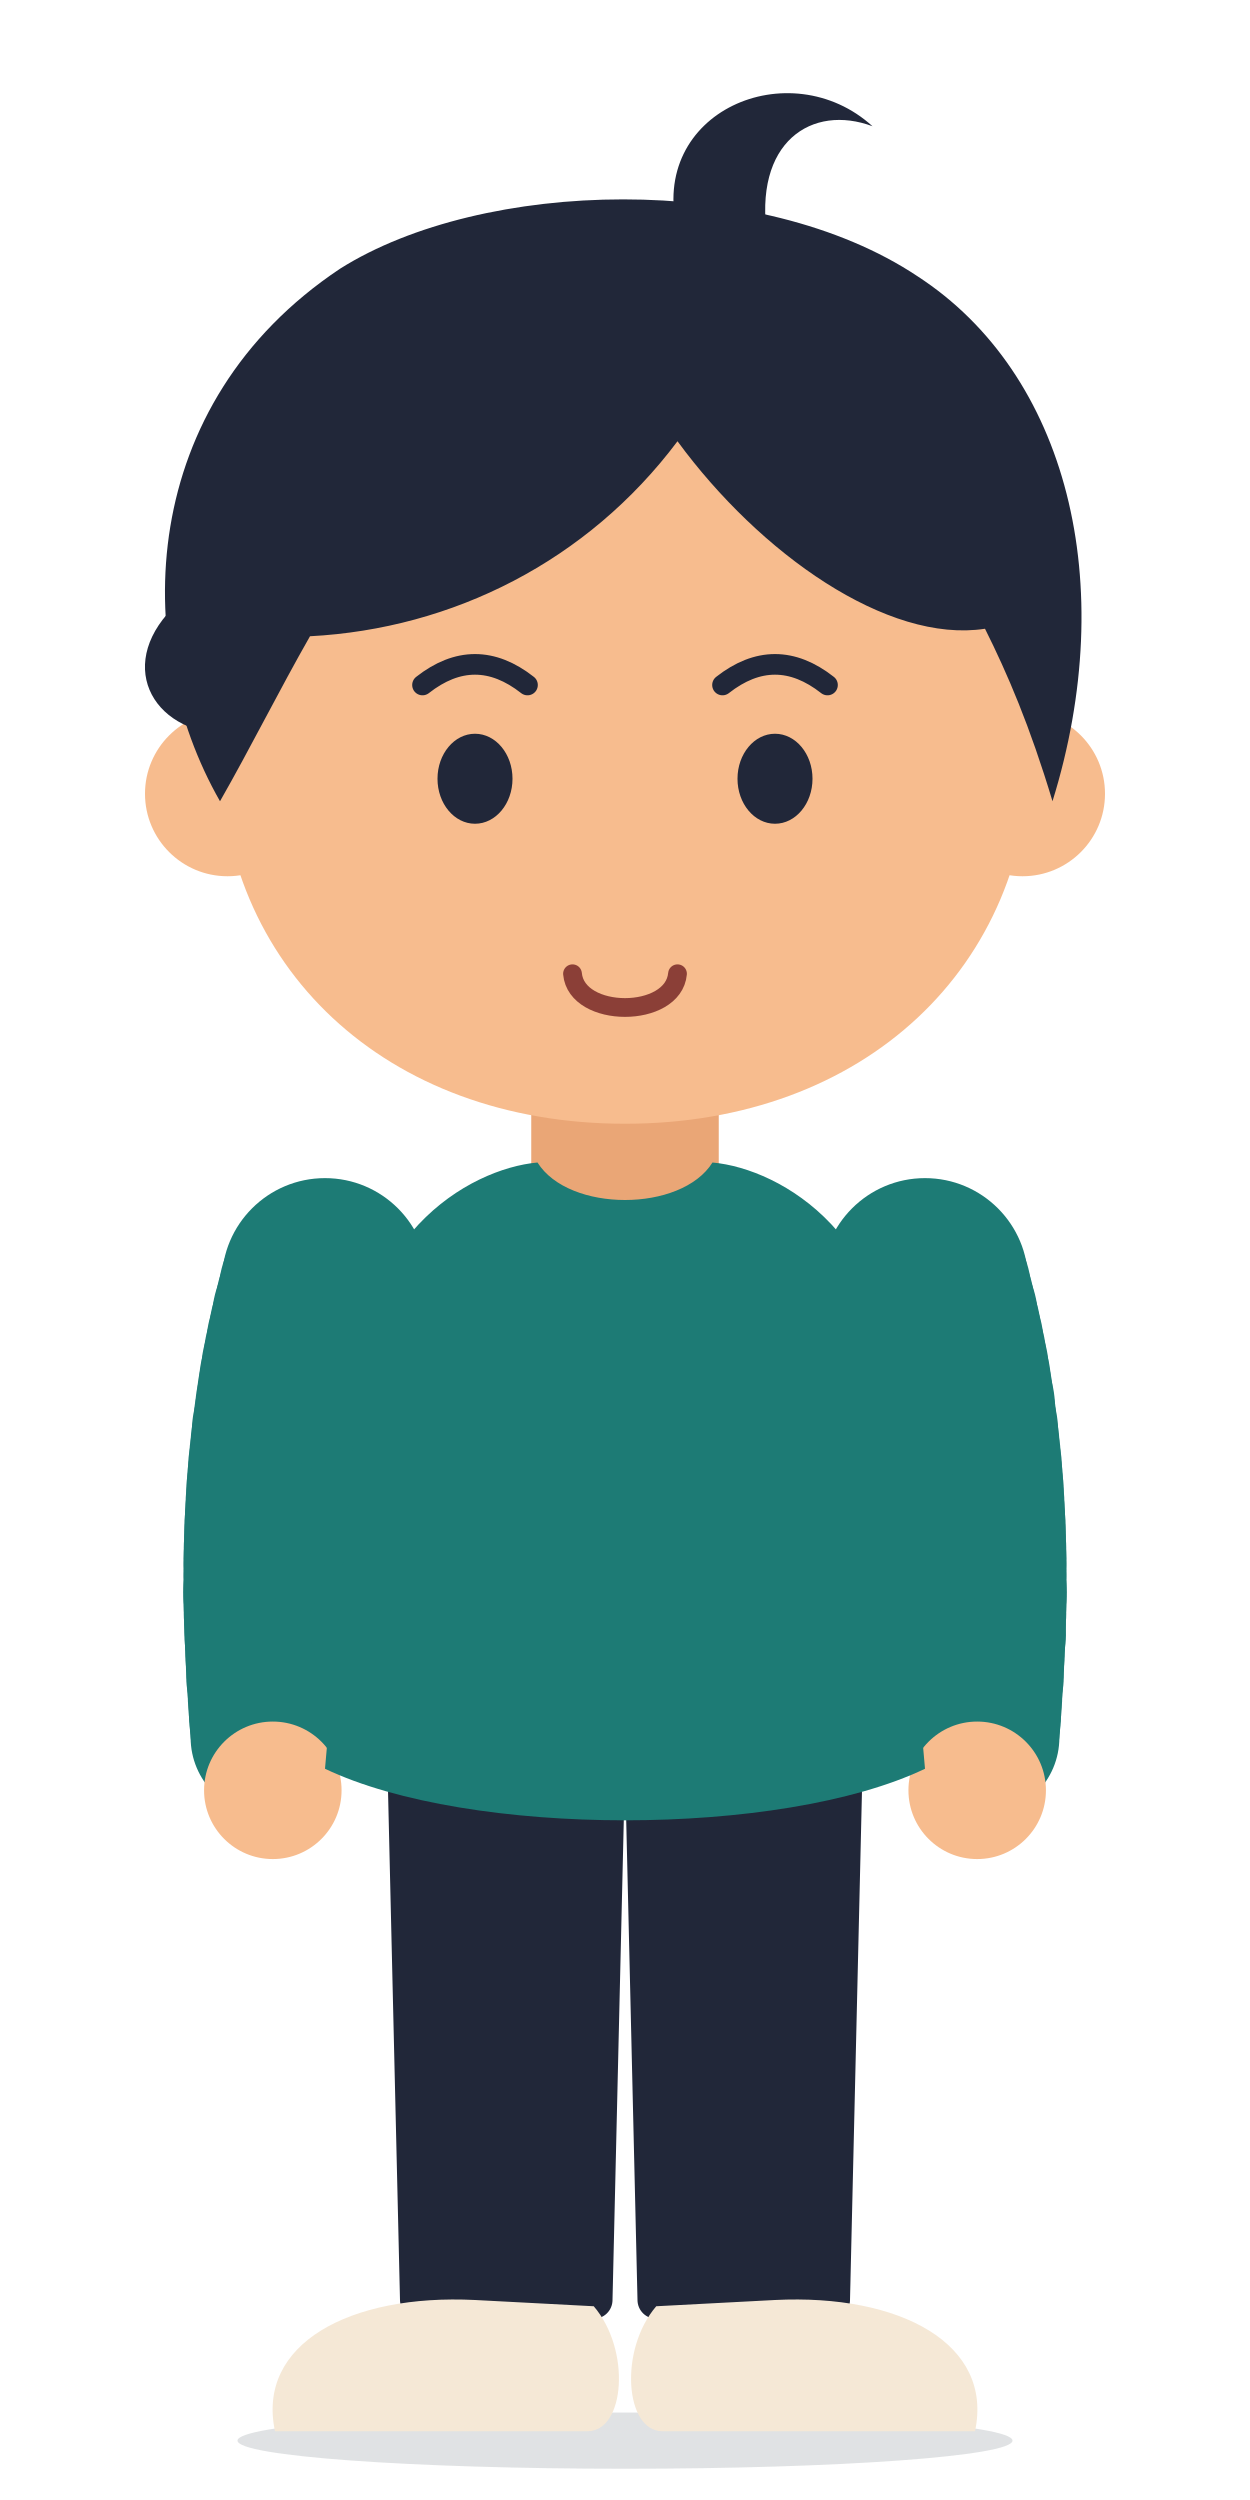
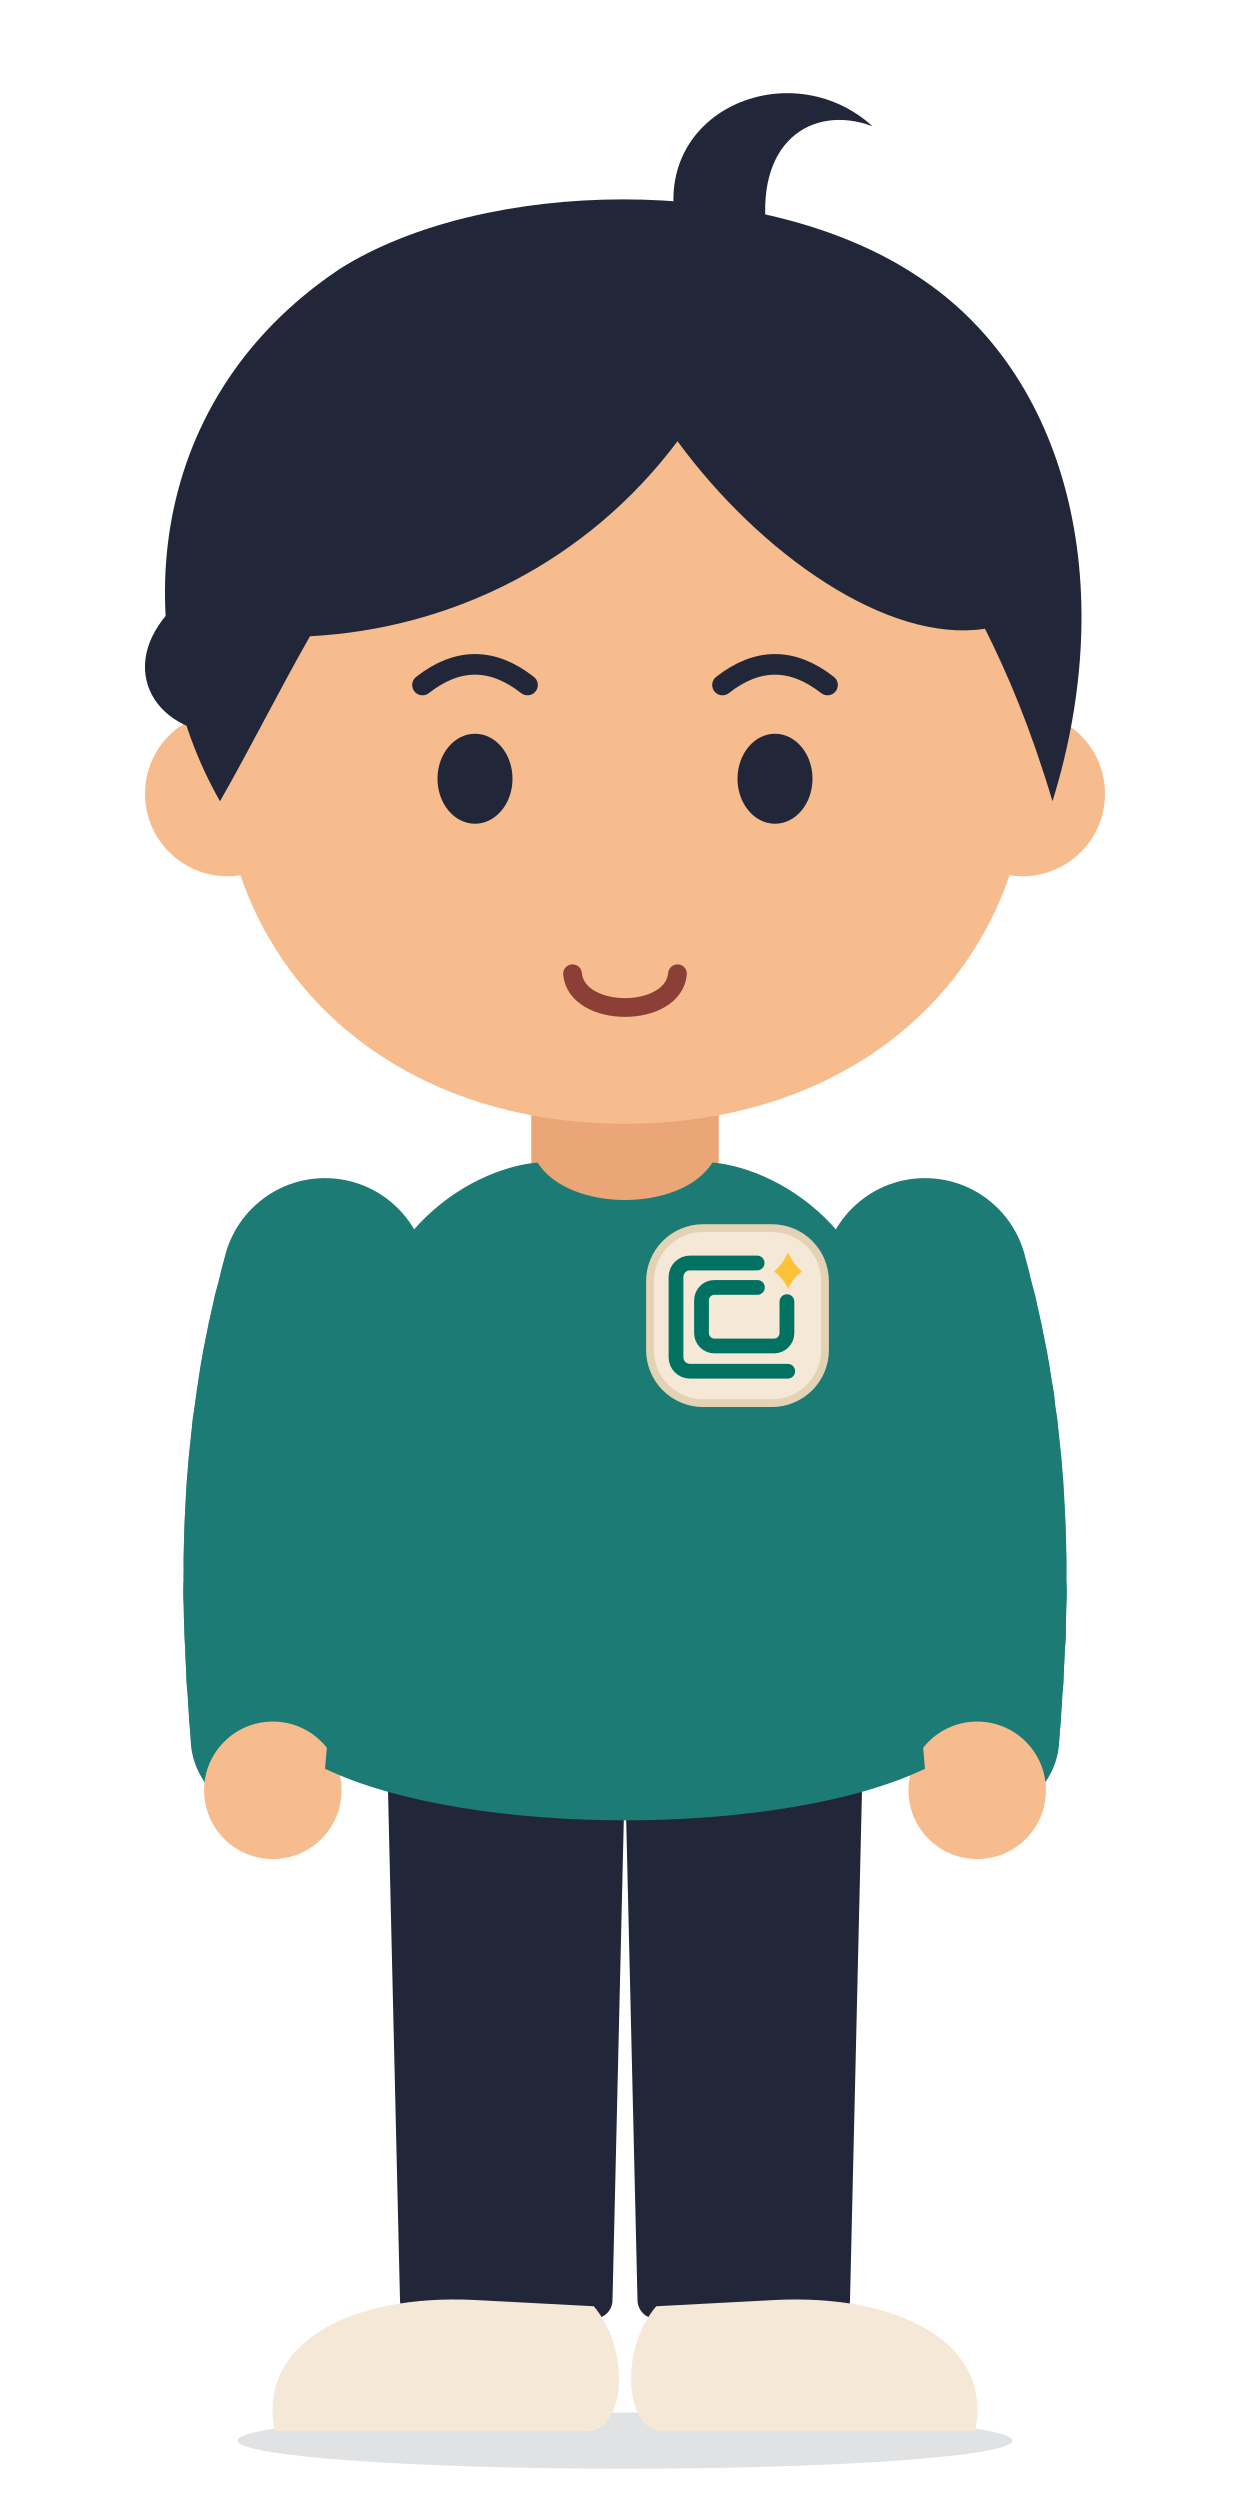
<svg xmlns="http://www.w3.org/2000/svg" viewBox="0 0 400 800" role="img" aria-label="Raka">
  <ellipse cx="200" cy="781" rx="124" ry="9" fill="#10212B" opacity=".13" />
  <path d="M130 566L194 566L190 736L134 736Z" fill="#212739" stroke="#212739" stroke-width="12" stroke-linejoin="round" />
  <path d="M206 566L270 566L266 736L210 736Z" fill="#212739" stroke="#212739" stroke-width="12" stroke-linejoin="round" />
  <path d="M88 778C82 750 112 734 152 736L190 738C202 752 200 778 188 778Z" fill="#F5E8D6" />
  <path d="M312 778C318 750 288 734 248 736L210 738C198 752 200 778 212 778Z" fill="#F5E8D6" />
  <g class="raka-body" transform="translate(0 0) rotate(0 200 580)">
    <g class="raka-arm-L" fill="#1d7b75">
      <circle cx="104" cy="410" r="33" />
      <circle cx="102.9" cy="414.1" r="33" />
      <circle cx="101.8" cy="418.2" r="32.9" />
      <circle cx="100.7" cy="422.3" r="32.9" />
      <circle cx="99.7" cy="426.4" r="32.8" />
      <circle cx="98.7" cy="430.4" r="32.7" />
      <circle cx="97.7" cy="434.4" r="32.5" />
      <circle cx="96.8" cy="438.4" r="32.4" />
      <circle cx="95.9" cy="442.4" r="32.2" />
      <circle cx="95.1" cy="446.3" r="32" />
      <circle cx="94.3" cy="450.3" r="31.8" />
      <circle cx="93.5" cy="454.1" r="31.5" />
      <circle cx="92.7" cy="458" r="31.3" />
      <circle cx="92" cy="461.8" r="31" />
      <circle cx="91.3" cy="465.7" r="30.7" />
      <circle cx="90.7" cy="469.4" r="30.5" />
      <circle cx="90.1" cy="473.2" r="30.2" />
      <circle cx="89.5" cy="476.9" r="29.9" />
      <circle cx="89" cy="480.7" r="29.6" />
      <circle cx="88.5" cy="484.3" r="29.3" />
      <circle cx="88" cy="488" r="29" />
      <circle cx="87.6" cy="491.6" r="28.7" />
      <circle cx="87.2" cy="495.3" r="28.4" />
      <circle cx="86.8" cy="498.8" r="28.1" />
      <circle cx="86.5" cy="502.4" r="27.8" />
      <circle cx="86.2" cy="505.9" r="27.5" />
      <circle cx="85.9" cy="509.5" r="27.3" />
      <circle cx="85.7" cy="512.9" r="27" />
      <circle cx="85.5" cy="516.4" r="26.7" />
      <circle cx="85.4" cy="519.8" r="26.5" />
      <circle cx="85.3" cy="523.3" r="26.3" />
      <circle cx="85.2" cy="526.6" r="26" />
      <circle cx="85.1" cy="530" r="25.8" />
      <circle cx="85.1" cy="533.3" r="25.6" />
      <circle cx="85.1" cy="536.7" r="25.5" />
      <circle cx="85.2" cy="539.9" r="25.3" />
      <circle cx="85.3" cy="543.2" r="25.2" />
      <circle cx="85.4" cy="546.4" r="25.1" />
      <circle cx="85.6" cy="549.7" r="25.1" />
      <circle cx="85.8" cy="552.8" r="25" />
      <circle cx="86" cy="556" r="25" />
      <circle cx="87.3" cy="572.9" r="22" fill="#F7BC8E" />
    </g>
    <g class="raka-arm-R" fill="#1d7b75">
      <circle cx="296" cy="410" r="33" />
      <circle cx="297.1" cy="414.1" r="33" />
      <circle cx="298.2" cy="418.2" r="32.9" />
      <circle cx="299.3" cy="422.3" r="32.9" />
      <circle cx="300.3" cy="426.4" r="32.8" />
      <circle cx="301.3" cy="430.4" r="32.7" />
      <circle cx="302.3" cy="434.4" r="32.5" />
      <circle cx="303.2" cy="438.4" r="32.4" />
      <circle cx="304.1" cy="442.4" r="32.2" />
      <circle cx="304.9" cy="446.3" r="32" />
      <circle cx="305.8" cy="450.3" r="31.8" />
      <circle cx="306.5" cy="454.1" r="31.5" />
      <circle cx="307.3" cy="458" r="31.3" />
      <circle cx="308" cy="461.8" r="31" />
      <circle cx="308.7" cy="465.7" r="30.7" />
      <circle cx="309.3" cy="469.4" r="30.5" />
      <circle cx="309.9" cy="473.2" r="30.2" />
      <circle cx="310.5" cy="476.9" r="29.9" />
      <circle cx="311" cy="480.7" r="29.6" />
      <circle cx="311.5" cy="484.3" r="29.3" />
      <circle cx="312" cy="488" r="29" />
      <circle cx="312.4" cy="491.6" r="28.7" />
      <circle cx="312.8" cy="495.3" r="28.4" />
      <circle cx="313.2" cy="498.8" r="28.1" />
      <circle cx="313.5" cy="502.4" r="27.8" />
      <circle cx="313.8" cy="505.9" r="27.5" />
      <circle cx="314.1" cy="509.5" r="27.3" />
      <circle cx="314.3" cy="512.9" r="27" />
      <circle cx="314.5" cy="516.4" r="26.7" />
      <circle cx="314.6" cy="519.8" r="26.5" />
      <circle cx="314.8" cy="523.3" r="26.3" />
      <circle cx="314.8" cy="526.6" r="26" />
      <circle cx="314.9" cy="530" r="25.8" />
      <circle cx="314.9" cy="533.3" r="25.6" />
      <circle cx="314.9" cy="536.7" r="25.5" />
      <circle cx="314.8" cy="539.9" r="25.3" />
      <circle cx="314.7" cy="543.2" r="25.2" />
      <circle cx="314.6" cy="546.4" r="25.1" />
      <circle cx="314.4" cy="549.7" r="25.1" />
      <circle cx="314.2" cy="552.8" r="25" />
      <circle cx="314" cy="556" r="25" />
      <circle cx="312.7" cy="572.9" r="22" fill="#F7BC8E" />
    </g>
    <rect x="170" y="336" width="60" height="62" rx="16" fill="#EAA676" />
    <g transform="translate(200 580) scale(1 1) translate(-200 -580)">
      <path d="M114 452C112 396 150 374 172 372C182 388 218 388 228 372C250 374 288 396 286 452L296 566C250 588 150 588 104 566Z" fill="#1D7B75" />
    </g>
+     <g class="raka-patch">
+       <rect x="208" y="393" width="56" height="56" rx="17" fill="#F5E8D6" stroke="#E4D2B4" stroke-width="2.5" />
+       <g transform="translate(236 421) scale(0.1719) translate(-128 -128)">
+         <g fill="none" stroke="#017162" stroke-width="27.5" stroke-linecap="round" stroke-linejoin="round">
+           <path d="M164.5 30H39.5A26 26 0 0 0 13.5 56V205.5A26 26 0 0 0 39.5 231.5H221.5" />
+           <path d="M165 75.5H85A24 24 0 0 0 61 99.5V160.5A24 24 0 0 0 85 184.5H196A24 24 0 0 0 220 160.5V102" />
+         </g>
+         <path d="M222 10Q231 31 248 46Q231 58 222 78Q213 58 196 46Q213 31 222 10Z" fill="#FBC23A" />
+       </g>
+     </g>
    <g class="raka-head" transform="translate(200 362) rotate(0) scale(1.2) translate(-200 -306)">
      <circle cx="94" cy="216" r="22" fill="#F7BC8E" />
      <circle cx="306" cy="216" r="22" fill="#F7BC8E" />
      <path d="M200 92C270 92 308 138 308 204C308 262 264 304 200 304C136 304 92 262 92 204C92 138 130 92 200 92Z" fill="#F7BC8E" />
      <g transform="translate(200 0) scale(1 1) translate(-200 0)">
        <path d="M146 187Q160 176 174 187" fill="none" stroke="#212739" stroke-width="5.5" stroke-linecap="round" transform="translate(0 0) rotate(0 160 184)" />
        <path d="M226 187Q240 176 254 187" fill="none" stroke="#212739" stroke-width="5.5" stroke-linecap="round" transform="translate(0 0) rotate(0 240 184)" />
        <ellipse cx="160" cy="212" rx="10" ry="12" fill="#212739" opacity="1" />
        <path d="M146 217Q160 195 174 217" fill="none" stroke="#212739" stroke-width="6" stroke-linecap="round" opacity="0" />
        <ellipse cx="240" cy="212" rx="10" ry="12" fill="#212739" opacity="1" />
        <path d="M226 217Q240 195 254 217" fill="none" stroke="#212739" stroke-width="6" stroke-linecap="round" opacity="0" />
        <g transform="translate(200 264)">
          <defs>
            <clipPath id="raka-netral-mc">
              <path d="M-14 0C-12.9 12 12.9 12 14 0C12.9 12 -12.9 12 -14 0Z" />
            </clipPath>
          </defs>
          <path d="M-14 0C-12.9 12 12.9 12 14 0C12.9 12 -12.9 12 -14 0Z" fill="#7A2D2E" fill-opacity="0" stroke="#8B3F37" stroke-width="5" stroke-linejoin="round" />
          <ellipse cx="0" cy="9.5" rx="8.4" ry="1" fill="#EE7A7A" clip-path="url(#raka-netral-mc)" opacity="0" />
        </g>
      </g>
      <g transform="translate(0 0)" fill="#212739">
        <path d="M92 218C68 176 70 112 124 76C162 52 236 50 278 78C318 104 332 160 314 218C308 198 302 184 296 172C270 176 236 152 214 122C190 154 154 172 116 174C108 188 100 204 92 218Z" />
        <path d="M98 200C76 202 64 184 78 168C80 180 88 184 102 184Z" />
        <path d="M214 66C206 34 244 18 266 38C250 32 234 42 238 68Z" />
      </g>
    </g>
  </g>
</svg>
